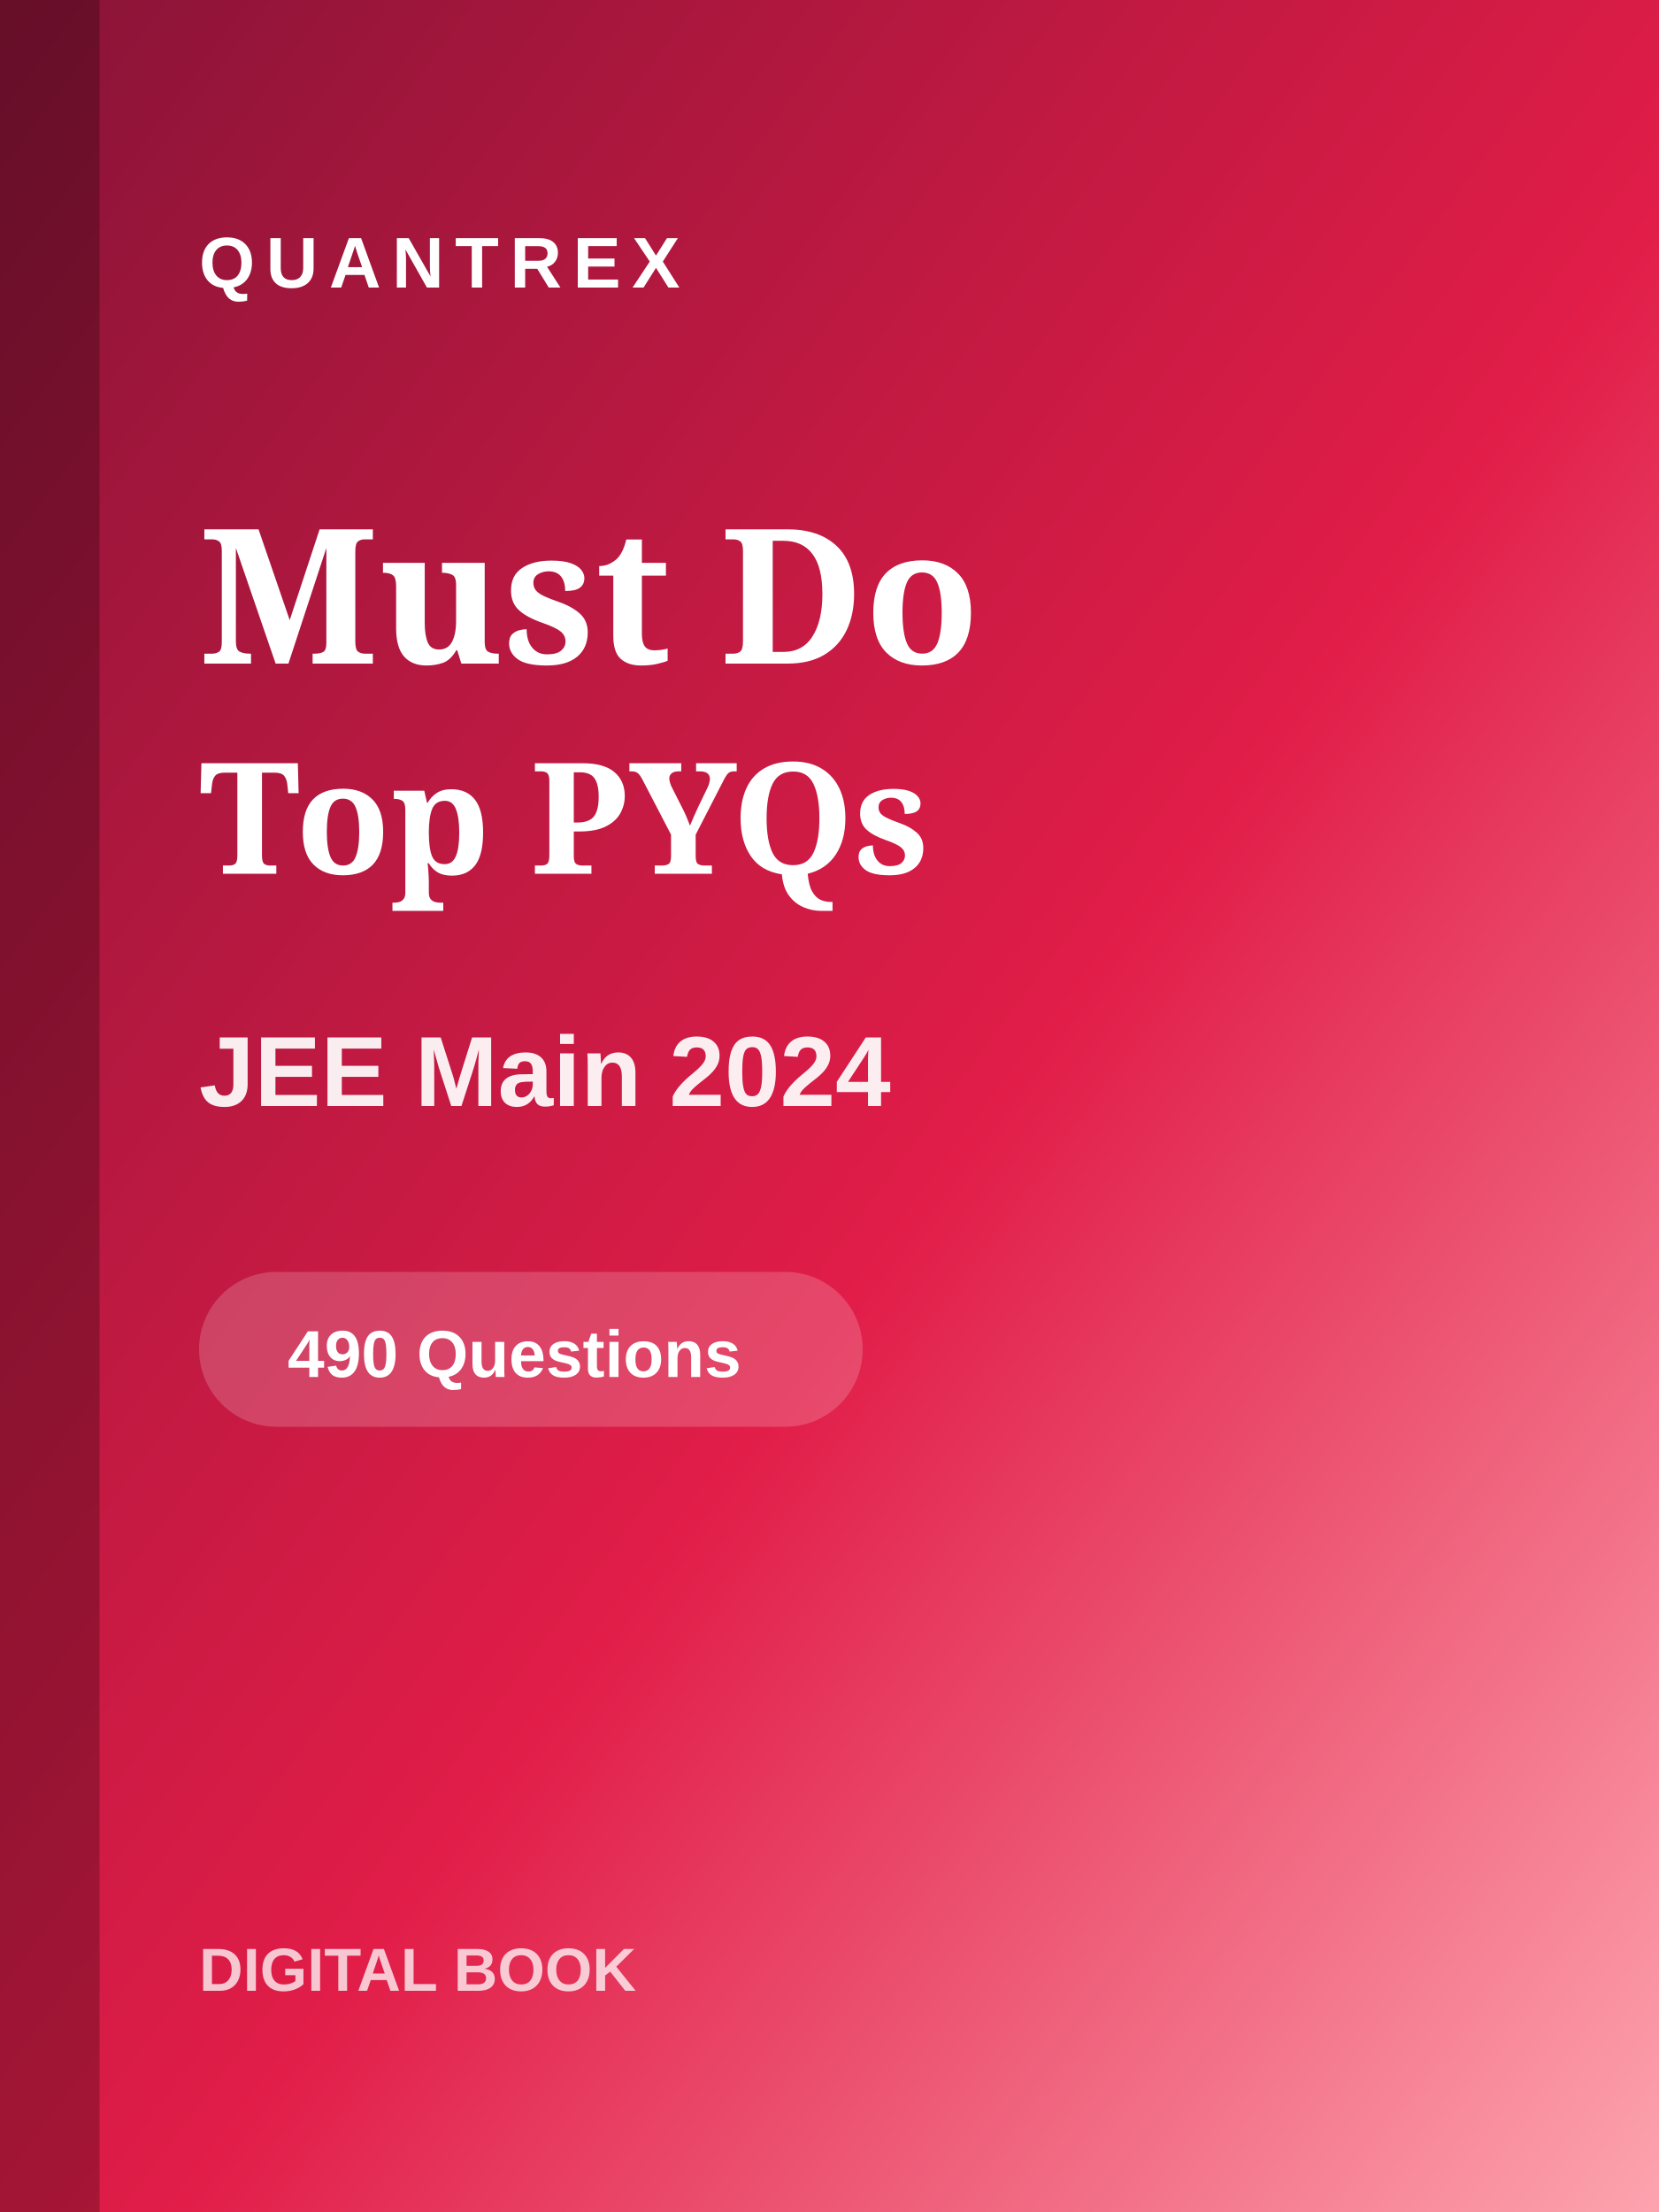
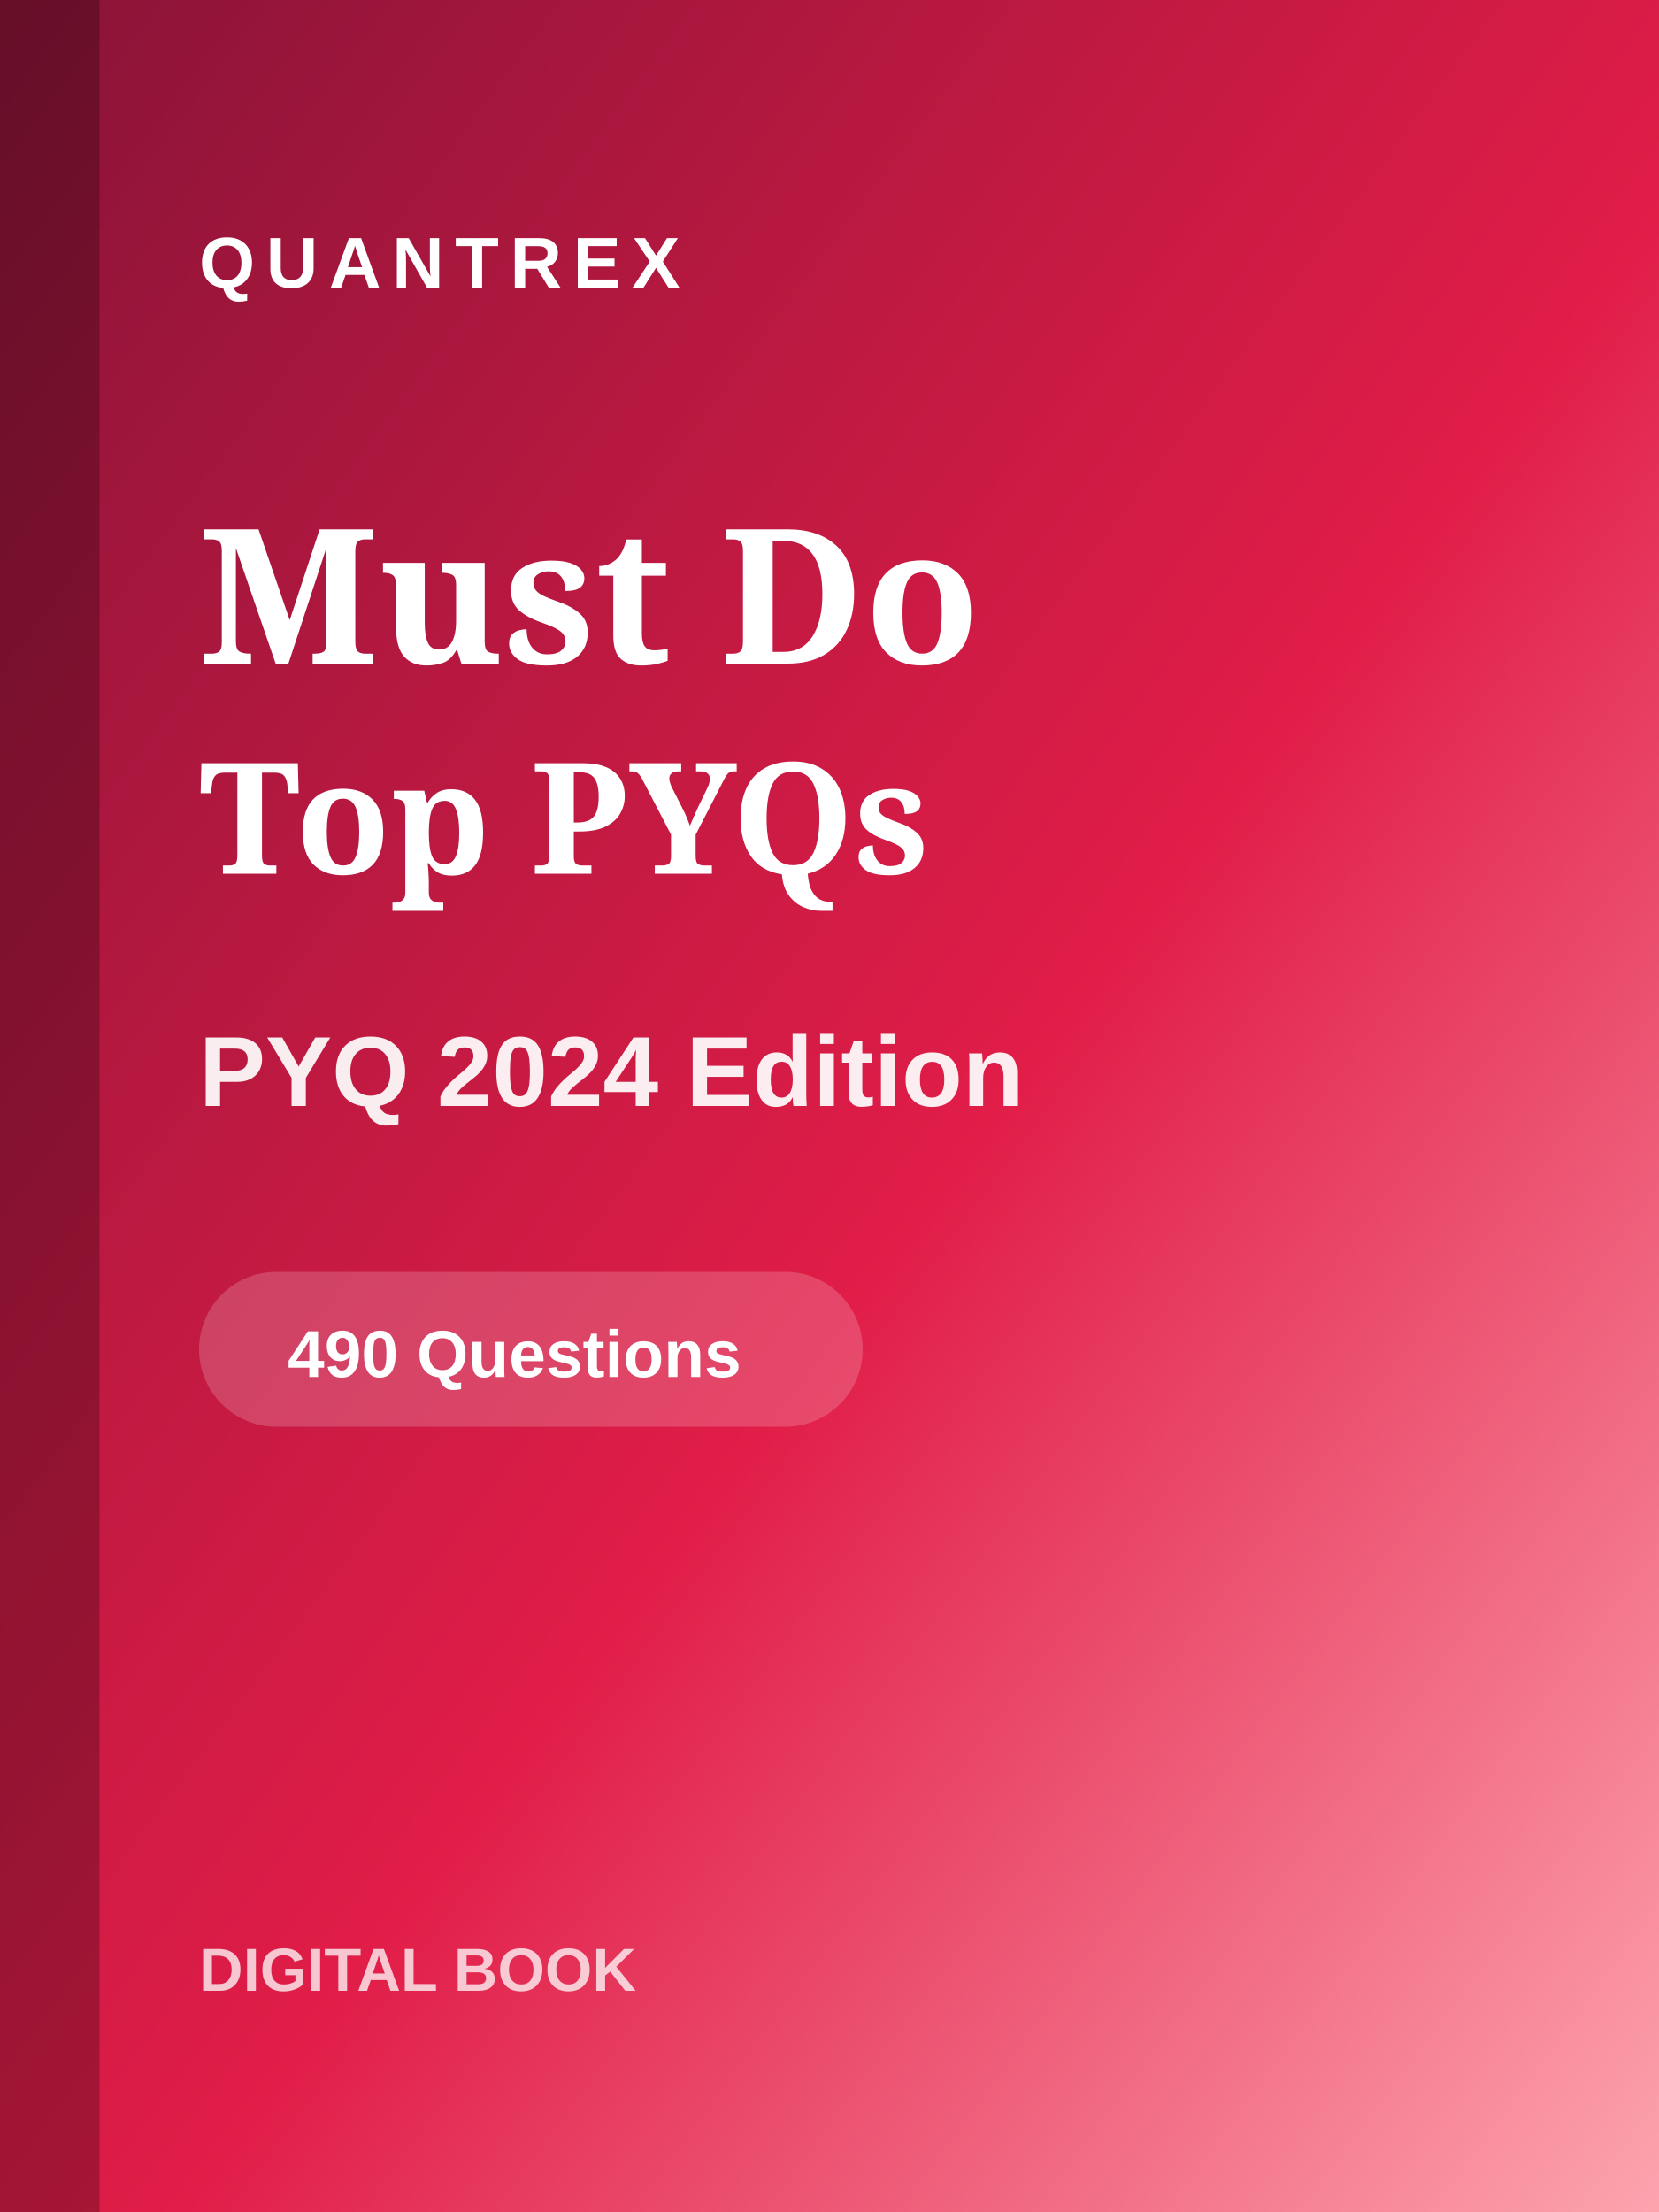
<svg xmlns="http://www.w3.org/2000/svg" viewBox="0 0 300 400" width="300" height="400">
  <defs>
    <linearGradient id="bg" x1="0%" y1="0%" x2="100%" y2="100%">
      <stop offset="0%" stop-color="#881337" />
      <stop offset="55%" stop-color="#e11d48" />
      <stop offset="100%" stop-color="#fda4af" />
    </linearGradient>
  </defs>
  <rect width="300" height="400" fill="url(#bg)" />
  <rect x="0" y="0" width="18" height="400" fill="rgba(0,0,0,.25)" />
  <text x="36" y="52" fill="#fff" font-family="Arial,sans-serif" font-size="13" font-weight="700" letter-spacing="2">QUANTREX</text>
  <text x="36" y="120" fill="#fff" font-family="Georgia,serif" font-size="34" font-weight="700">Must Do</text>
  <text x="36" y="158" fill="#fff" font-family="Georgia,serif" font-size="28" font-weight="700">Top PYQs</text>
-   <text x="36" y="200" fill="rgba(255,255,255,.92)" font-family="Arial,sans-serif" font-size="18" font-weight="600">JEE Main 2024</text>
+   <text x="36" y="200" fill="rgba(255,255,255,.92)" font-family="Arial,sans-serif" font-size="18" font-weight="600">PYQ 2024 Edition</text>
  <rect x="36" y="230" width="120" height="28" rx="14" fill="rgba(255,255,255,.18)" />
  <text x="52" y="249" fill="#fff" font-family="Arial,sans-serif" font-size="12" font-weight="700">490 Questions</text>
  <text x="36" y="360" fill="rgba(255,255,255,.75)" font-family="Arial,sans-serif" font-size="11" font-weight="700">DIGITAL BOOK</text>
</svg>
